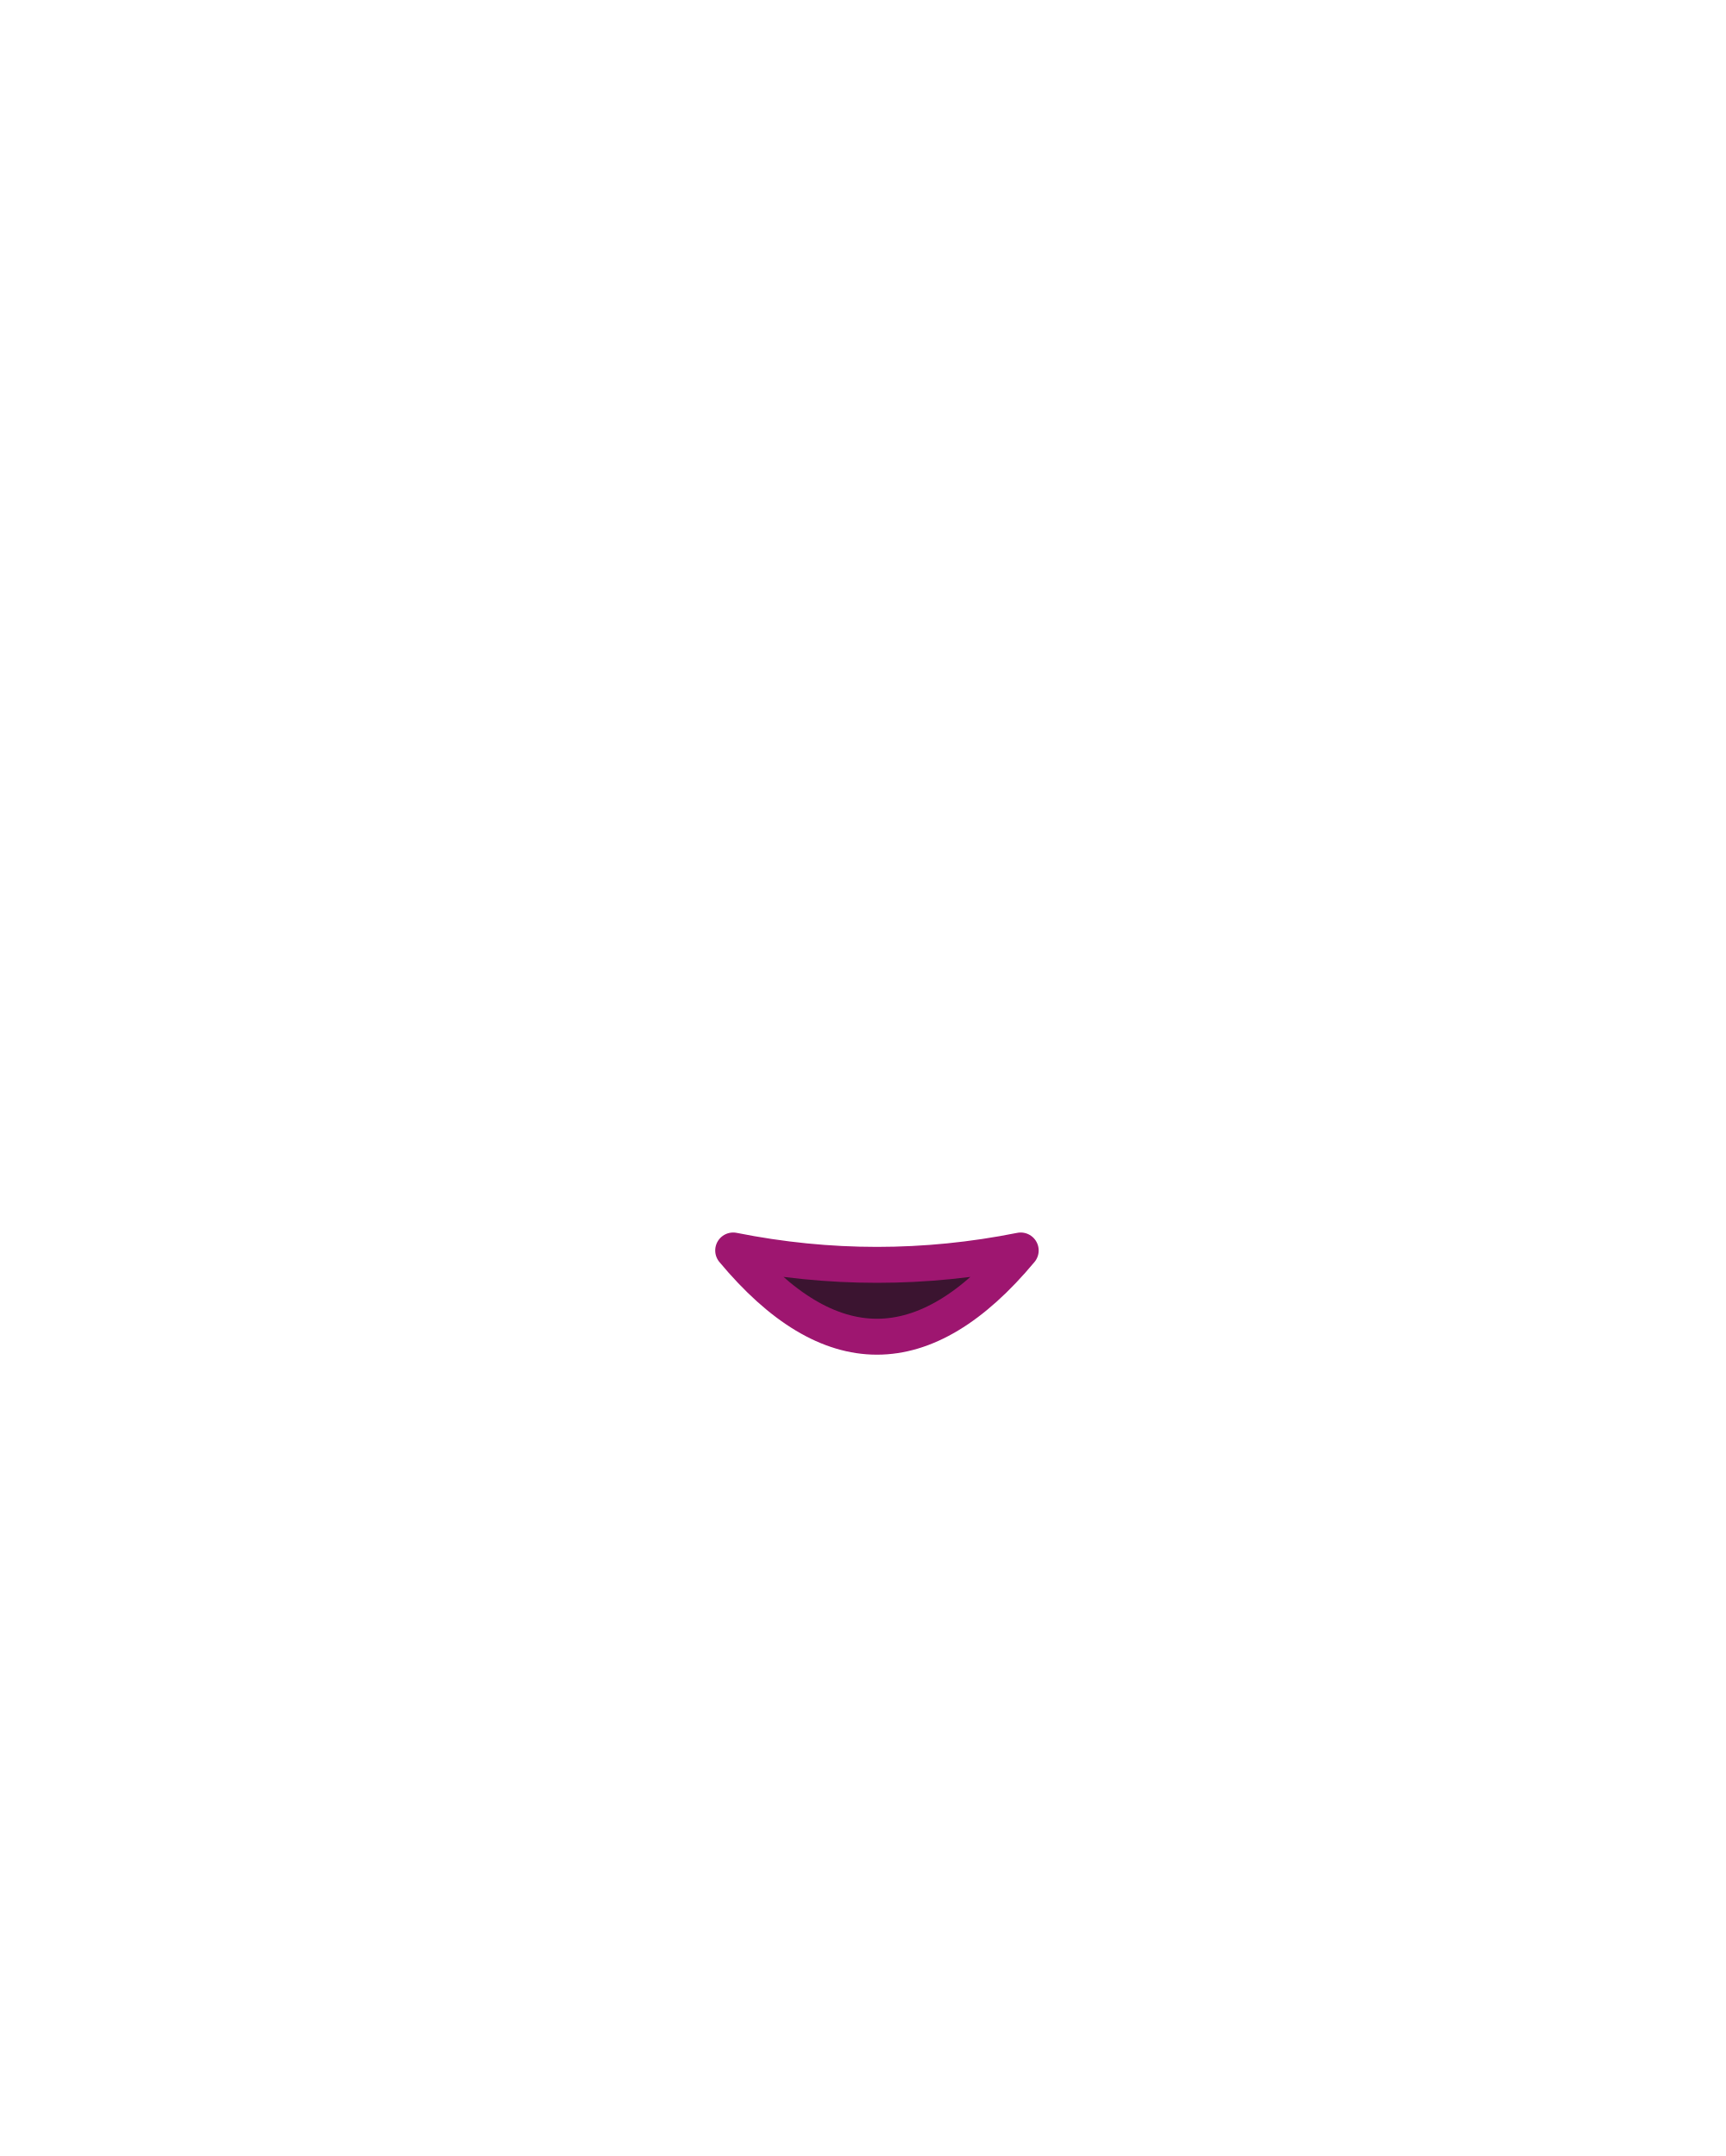
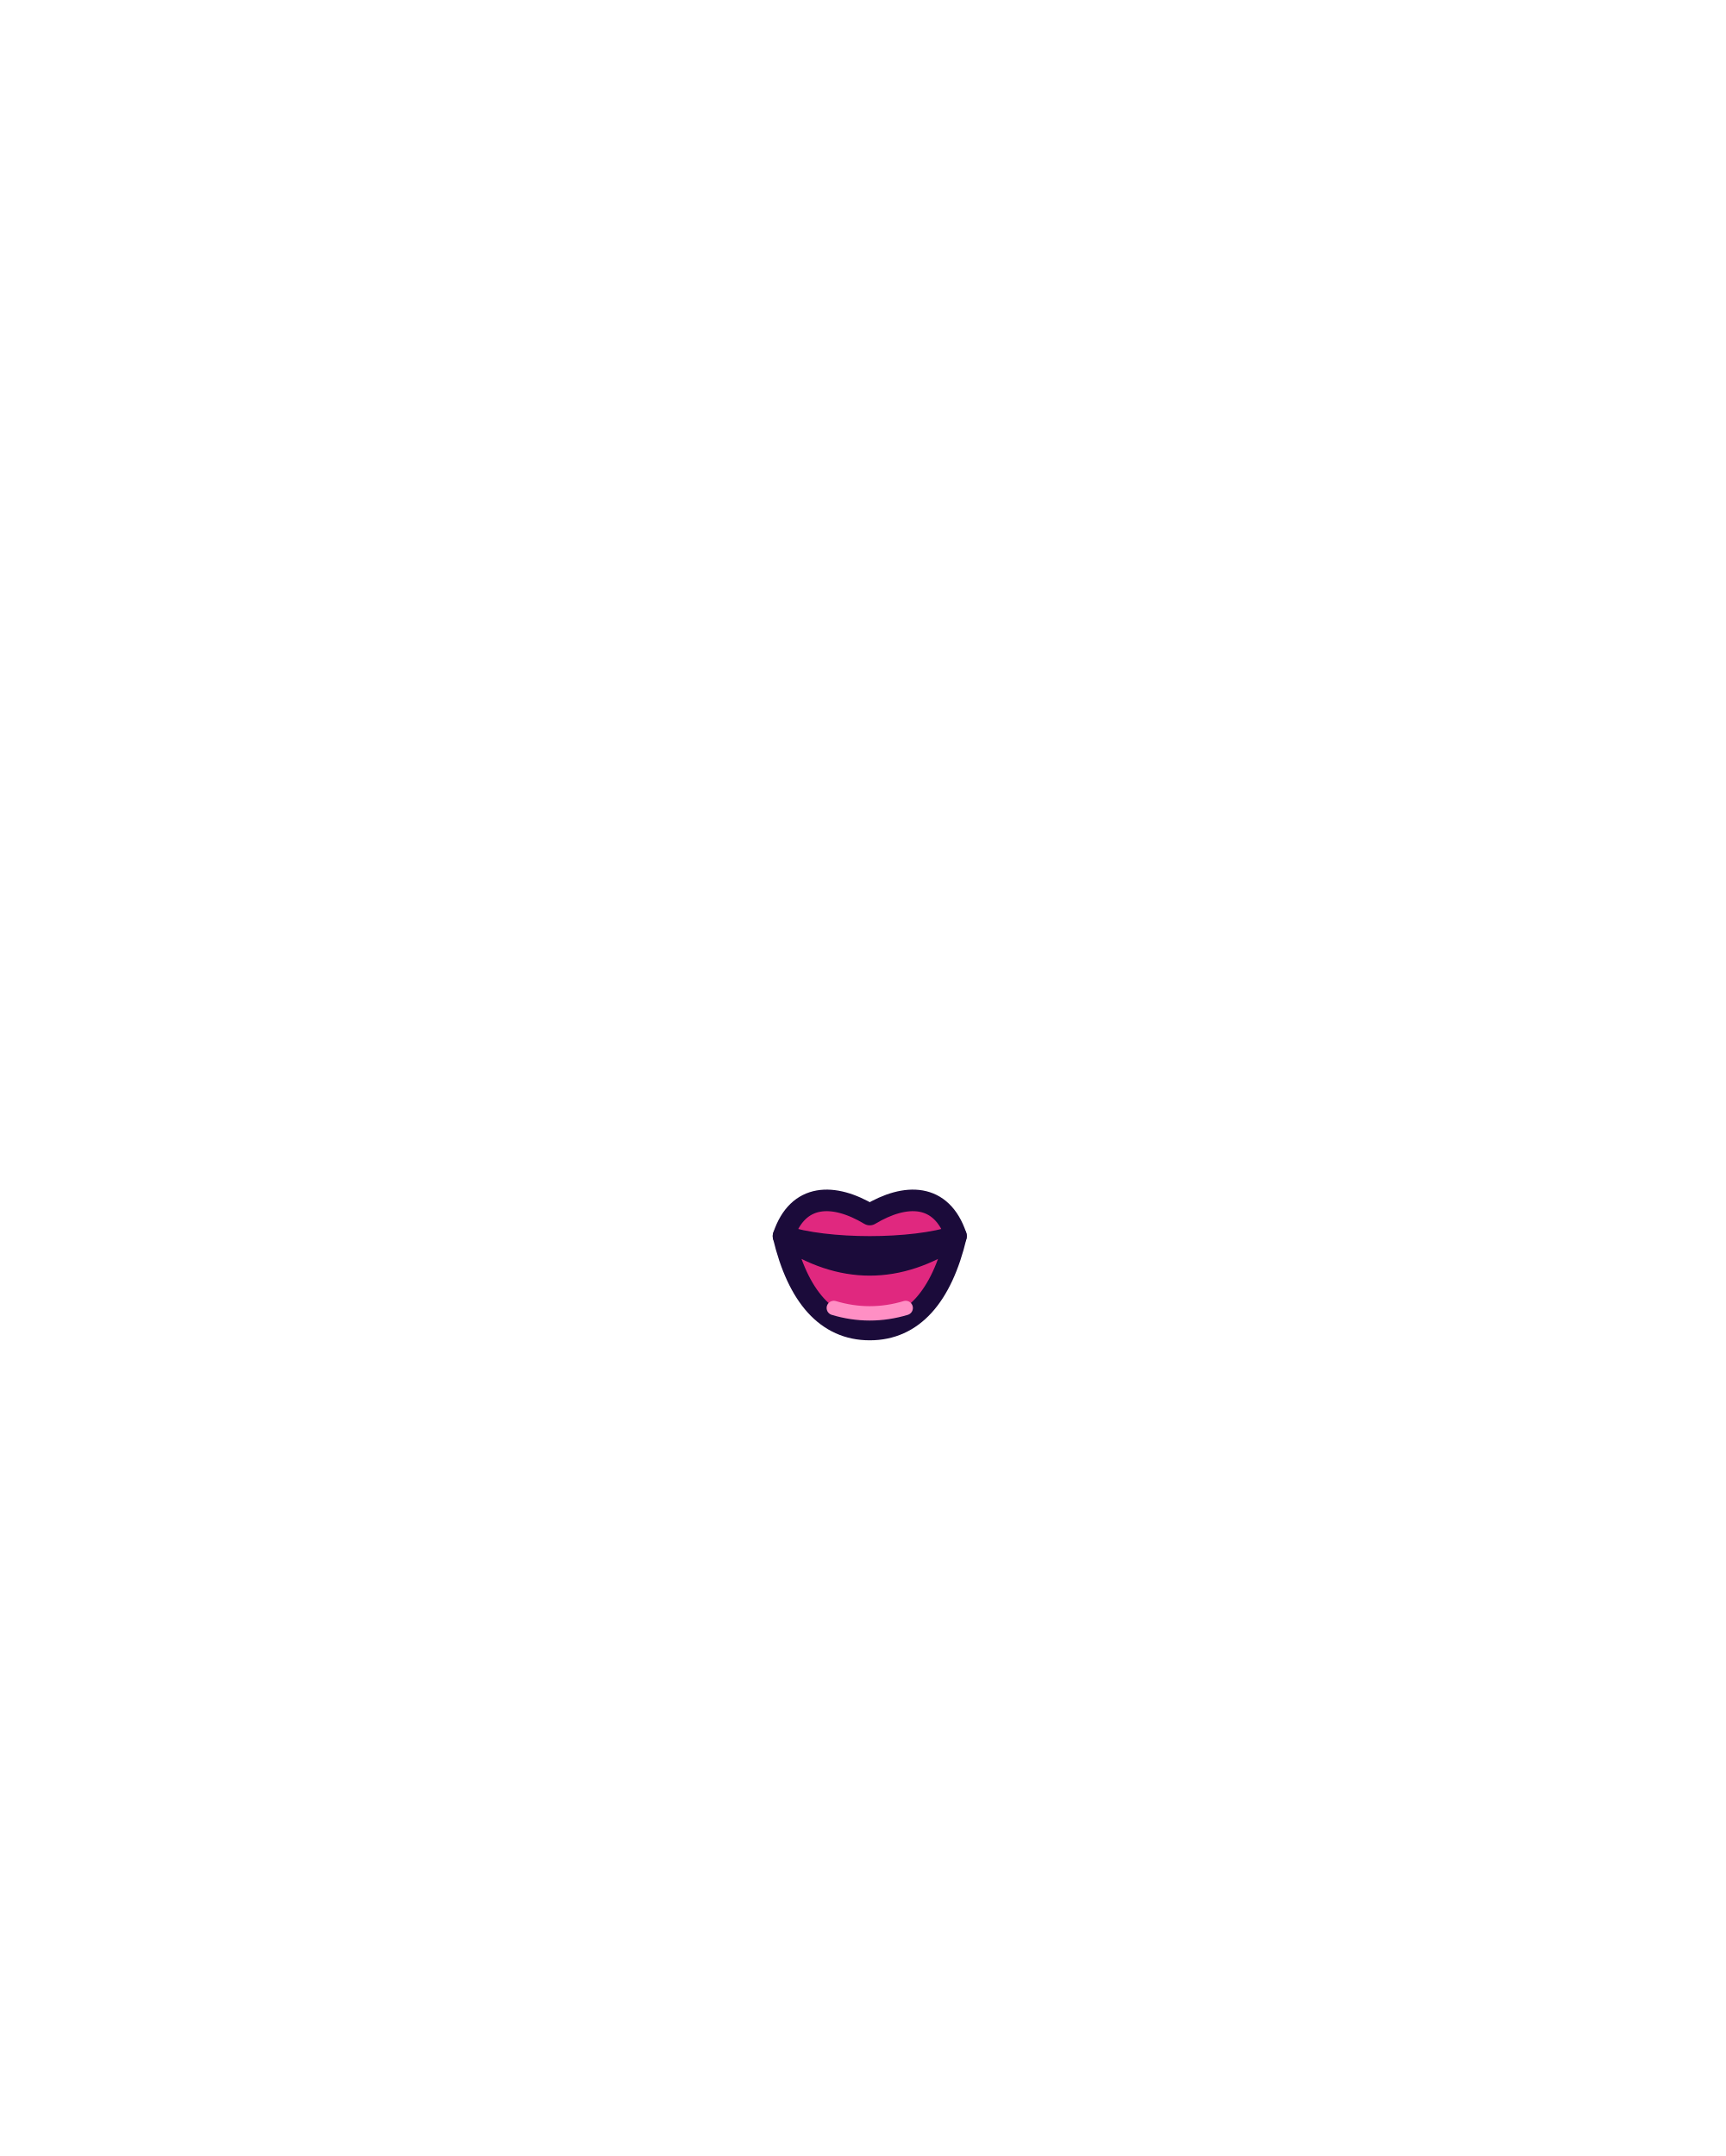
<svg xmlns="http://www.w3.org/2000/svg" viewBox="0 0 240 300" width="960" height="1200" overflow="visible">
-   <g stroke="#9E1670" stroke-width="5" stroke-linejoin="round" stroke-linecap="round">
-     <path d="M102 174 Q122 198 142 174 Q122 178 102 174 Z" fill="#3B1430" />
+   <g stroke="#1B0B3A" stroke-width="3" stroke-linejoin="round" stroke-linecap="round">
+     <path d="M109 172 Q121 180 133 172 Z" fill="#3B1430" stroke="none" />
+     <path d="M109 172 C111 166 116 166 121 169 C126 166 131 166 133 172 C127 174 115 174 109 172 Z" fill="#E0287F" />
+     <path d="M109 172 C111 180.4 115 185 121 185 C127 185 131 180.4 133 172 Q121 180 109 172 Z" fill="#E0287F" />
+     <path d="M116 182 Q121 183.5 126 182" fill="none" stroke="#FF8FC4" stroke-width="2" />
  </g>
</svg>
